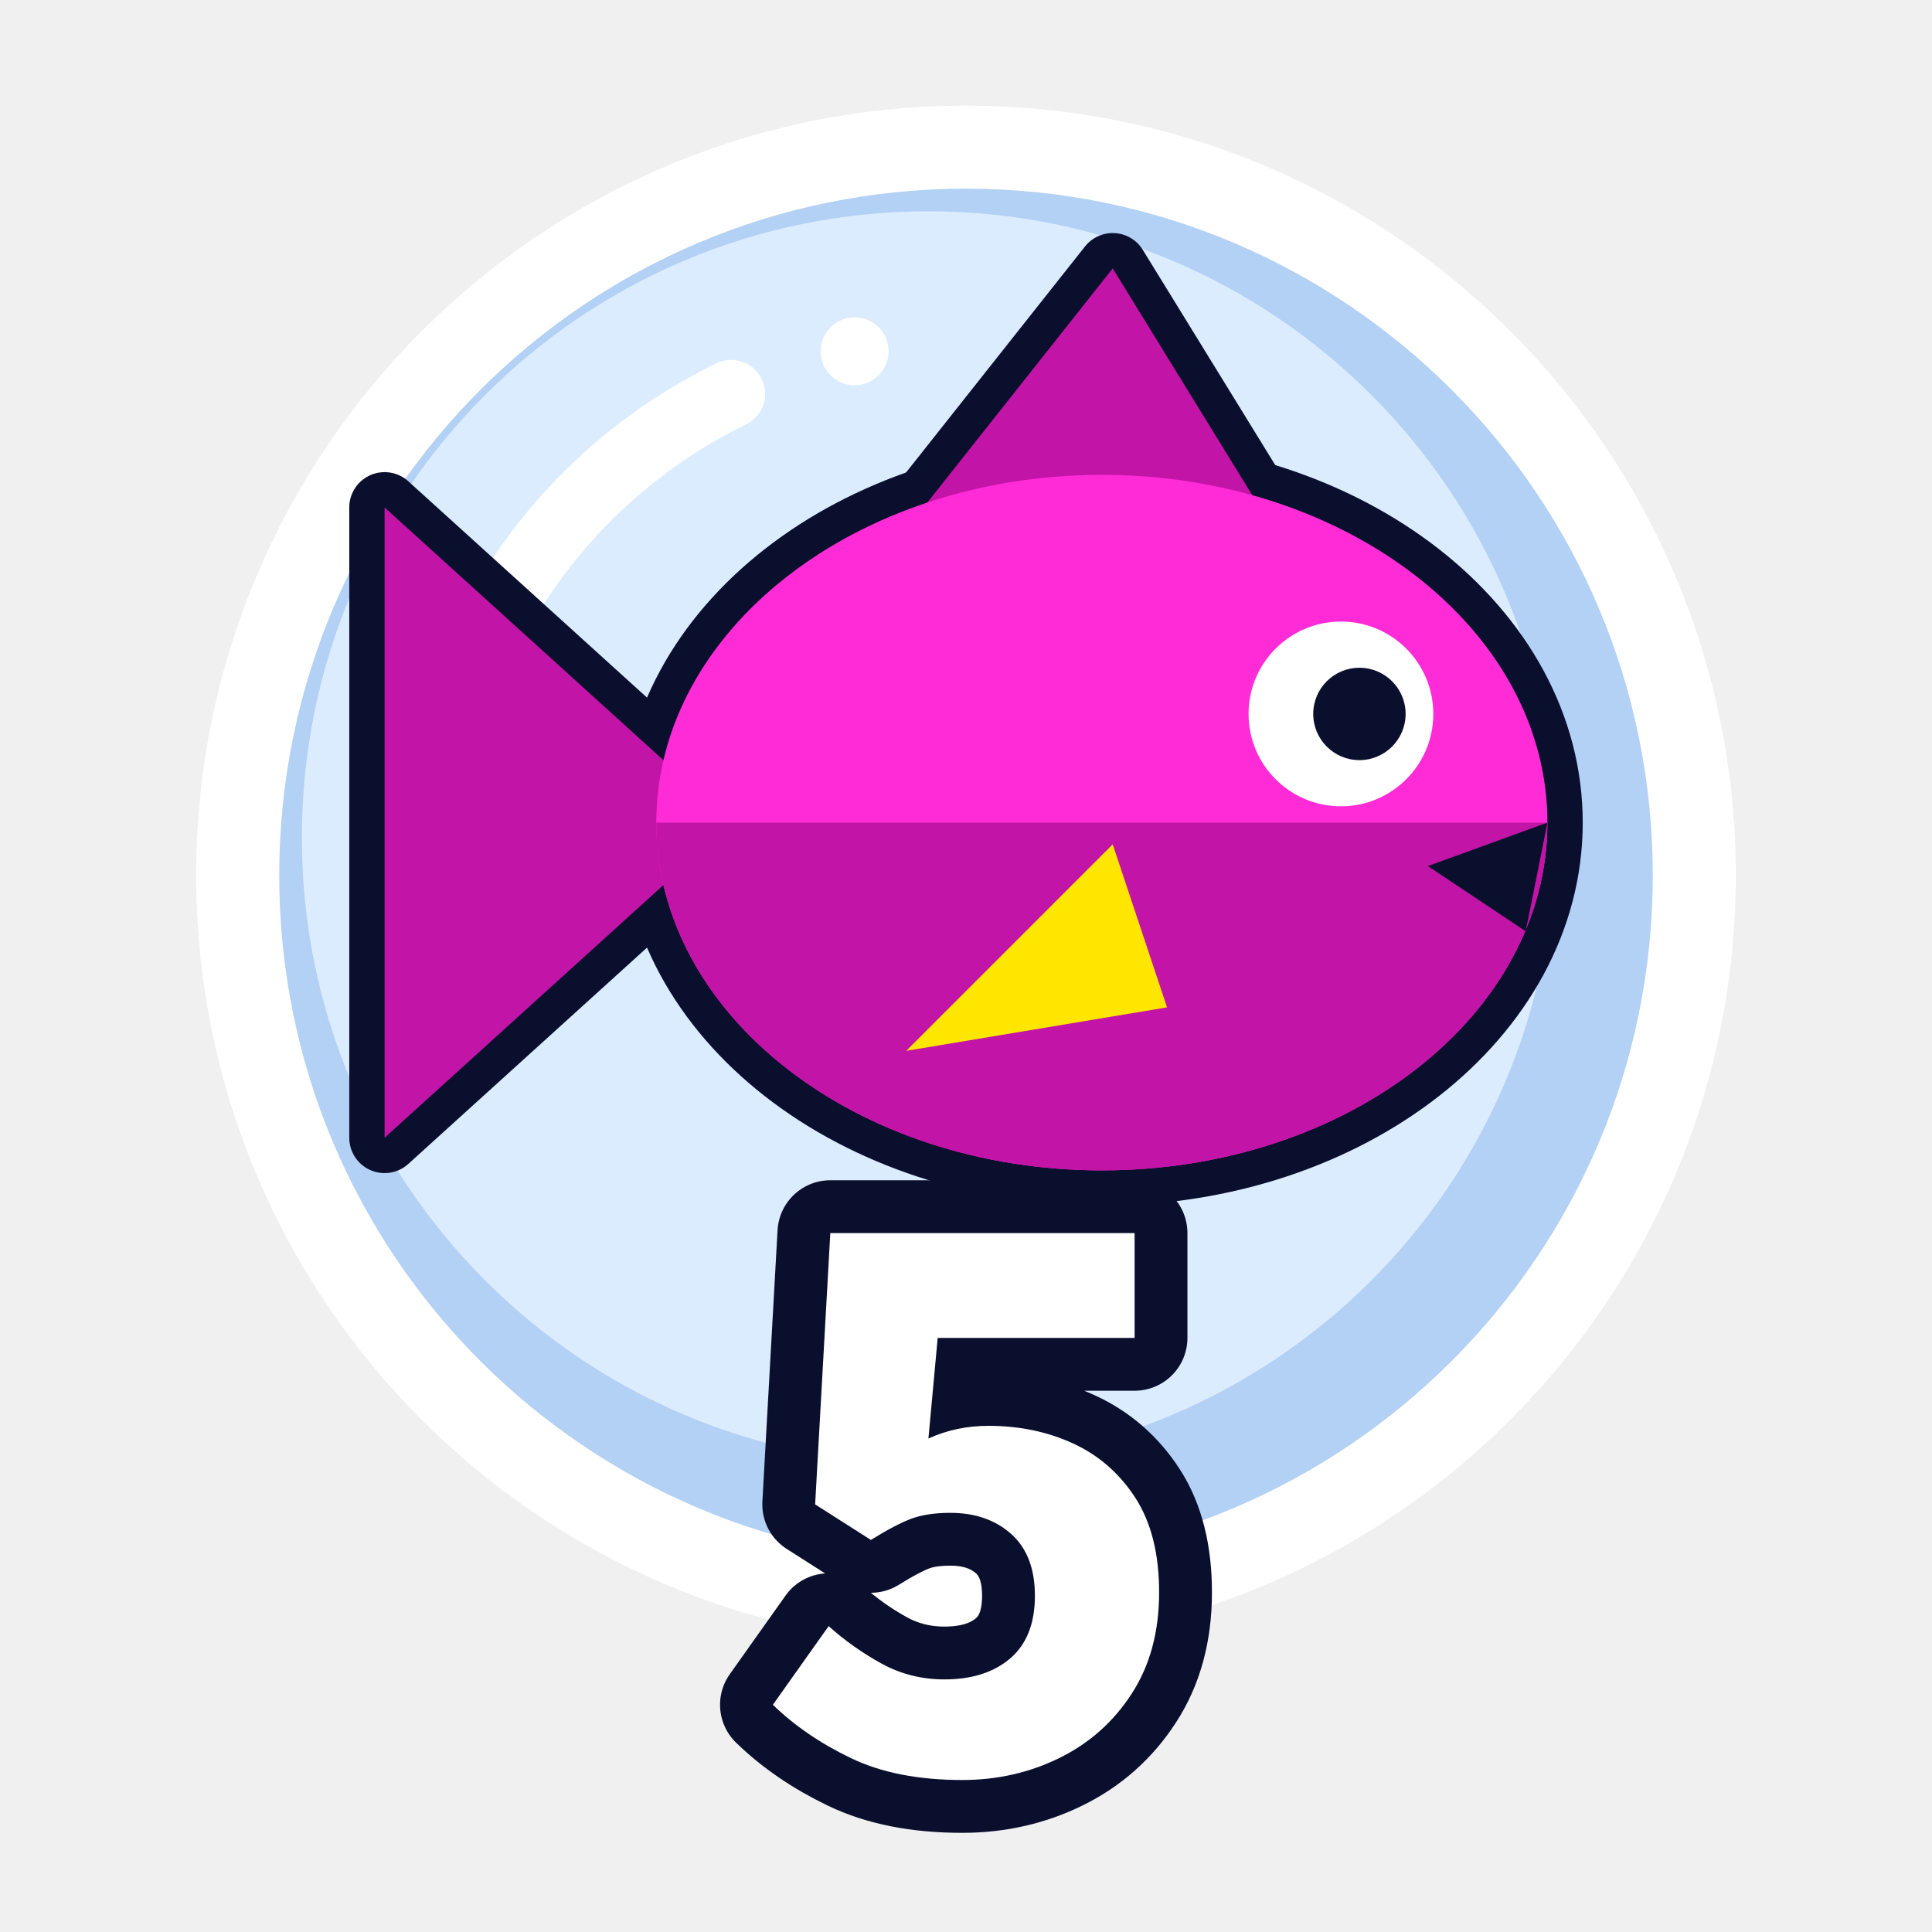
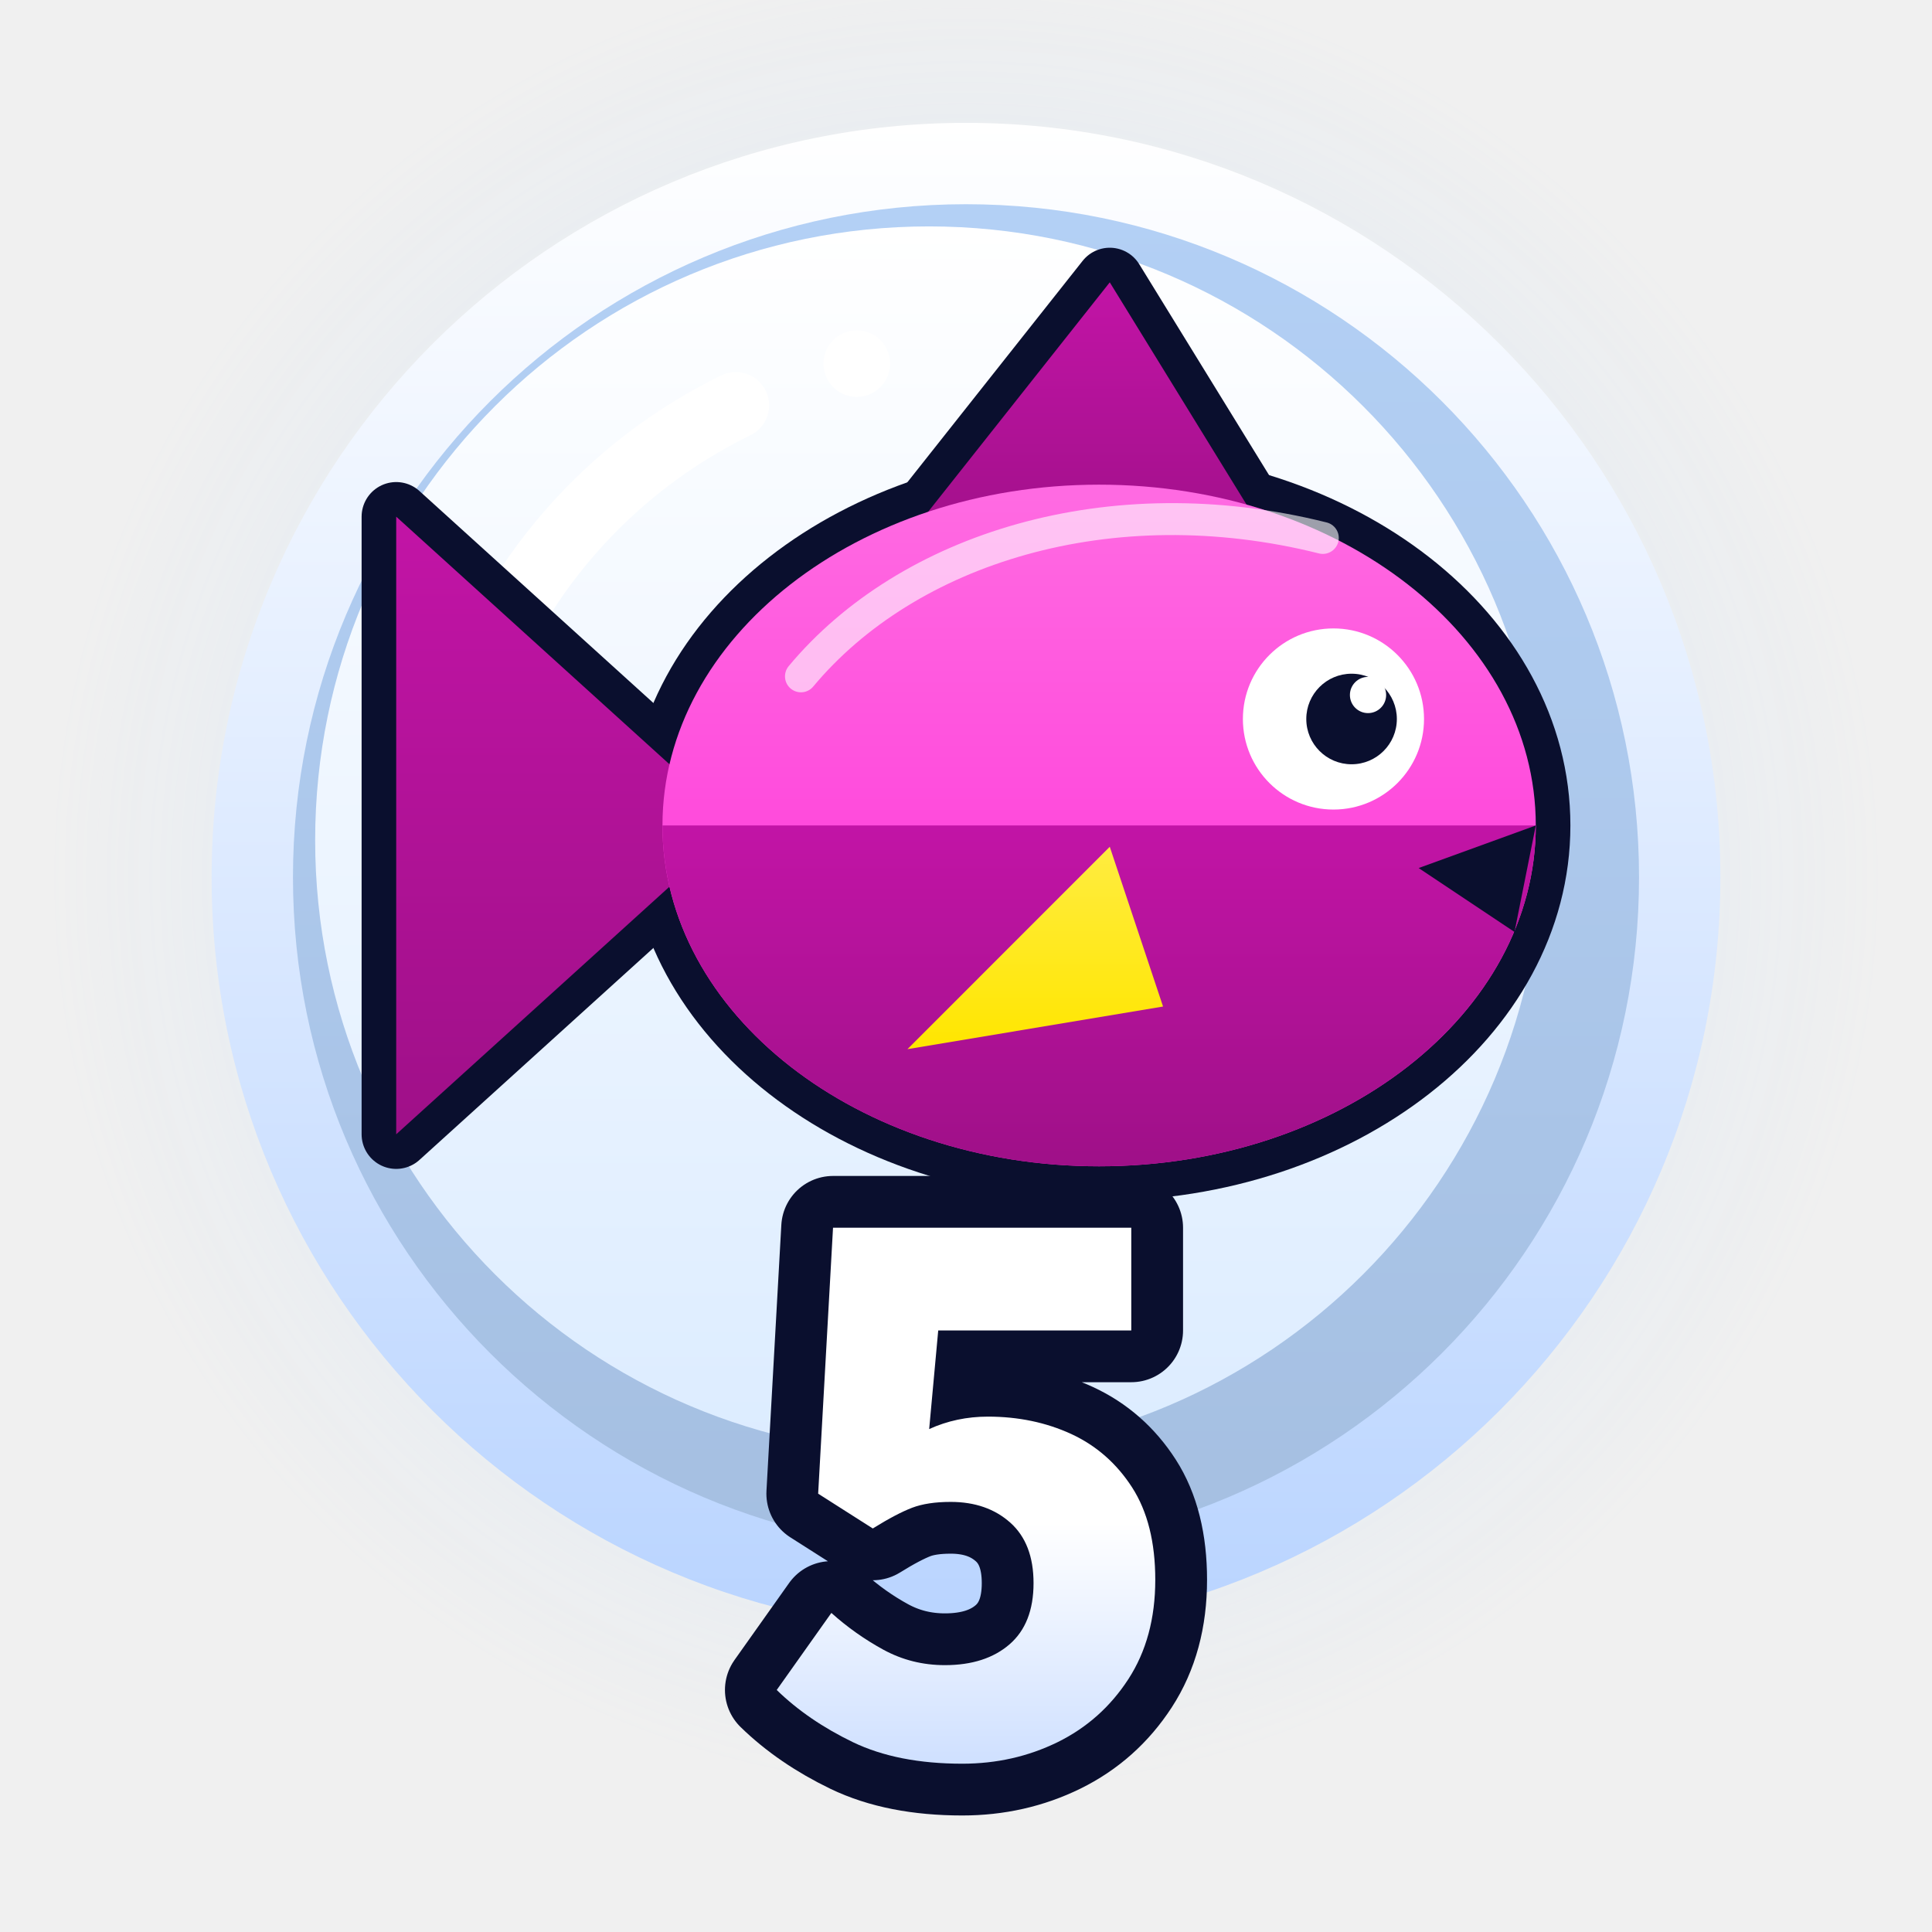
<svg xmlns="http://www.w3.org/2000/svg" width="256" height="256" viewBox="0 0 256 256">
+   <defs>
+     <radialGradient id="radial-gradient-1" cx="128" cy="116.24" r="121.52" gradientUnits="userSpaceOnUse">
+       <stop offset="0" stop-color="#8fc4ff" stop-opacity="0.34" />
+       <stop offset="0.55" stop-color="#8fc4ff" stop-opacity="0.153" />
+       <stop offset="1" stop-color="#8fc4ff" stop-opacity="0" />
+     </radialGradient>
+     <linearGradient id="linear-gradient-1" x1="128" y1="16.28" x2="128" y2="216.2" gradientUnits="userSpaceOnUse">
+       <stop offset="0" stop-color="#ffffff" />
+       <stop offset="1" stop-color="#b9d4ff" />
+     </linearGradient>
+     <linearGradient id="linear-gradient-2" x1="128" y1="27.06" x2="128" y2="205.42" gradientUnits="userSpaceOnUse">
+       <stop offset="0" stop-color="#b3d0f5" />
+       <stop offset="1" stop-color="#a5bfe1" />
+     </linearGradient>
+     <linearGradient id="linear-gradient-3" x1="123.1" y1="30" x2="123.1" y2="192.68" gradientUnits="userSpaceOnUse">
+       <stop offset="0" stop-color="#ffffff" />
+       <stop offset="1" stop-color="#dcecff" />
+     </linearGradient>
+     <linearGradient id="linear-gradient-4" x1="75.08" y1="68.46" x2="75.08" y2="150.3" gradientUnits="userSpaceOnUse">
+       <stop offset="0" stop-color="#c214a6" />
+       <stop offset="1" stop-color="#9f1088" />
+     </linearGradient>
+     <linearGradient id="linear-gradient-5" x1="144.93" y1="37.41" x2="144.93" y2="74.1" gradientUnits="userSpaceOnUse">
+       <stop offset="0" stop-color="#c214a6" />
+       <stop offset="1" stop-color="#9f1088" />
+     </linearGradient>
+     <linearGradient id="linear-gradient-6" x1="145.64" y1="64.22" x2="145.64" y2="154.54" gradientUnits="userSpaceOnUse">
+       <stop offset="0" stop-color="#ff6be2" />
+       <stop offset="1" stop-color="#ff2bd6" />
+     </linearGradient>
+     <linearGradient id="linear-gradient-7" x1="145.64" y1="109.38" x2="145.64" y2="154.54" gradientUnits="userSpaceOnUse">
+       <stop offset="0" stop-color="#c214a6" />
+       <stop offset="1" stop-color="#9f1088" />
+     </linearGradient>
+     <linearGradient id="linear-gradient-8" x1="137.17" y1="112.2" x2="137.17" y2="139.02" gradientUnits="userSpaceOnUse">
+       <stop offset="0" stop-color="#ffec40" />
+       <stop offset="1" stop-color="#ffe600" />
+     </linearGradient>
+     <linearGradient id="linear-gradient-9" x1="128" y1="162.68" x2="128" y2="233.7" gradientUnits="userSpaceOnUse">
+       <stop offset="0" stop-color="#ffffff" />
+       <stop offset="0.55" stop-color="#ffffff" />
+       <stop offset="1" stop-color="#cfe0ff" />
+     </linearGradient>
+   </defs>
  <g>
-     <circle cx="128" cy="116" r="102" fill="#ffffff" />
-     <circle cx="128" cy="116" r="91" fill="#b3d0f5" />
-     <circle cx="123" cy="111" r="83" fill="#dcecff" />
-     <path d="M60.47 94.06 C66.42 75.74 79.57 60.63 96.88 52.19" fill="none" stroke="#ffffff" stroke-width="9" stroke-linecap="round" stroke-linejoin="round" />
-     <circle cx="113.24" cy="46.55" r="4.5" fill="#ffffff" />
    <g>
-       <polygon points="97.04,109 50.96,67.24 50.96,150.76" fill="#0a0f2e" stroke="#0a0f2e" stroke-width="9.36" stroke-linecap="round" stroke-linejoin="round" />
-       <polygon points="120.08,70.12 147.44,35.56 170.48,73" fill="#0a0f2e" stroke="#0a0f2e" stroke-width="9.36" stroke-linecap="round" stroke-linejoin="round" />
-       <ellipse cx="146" cy="109" rx="59.04" ry="46.08" fill="#0a0f2e" stroke="#0a0f2e" stroke-width="9.36" stroke-linecap="round" stroke-linejoin="round" />
-       <polygon points="97.04,109 50.96,67.24 50.96,150.76" fill="#c214a6" />
-       <polygon points="120.08,70.12 147.44,35.56 170.48,73" fill="#c214a6" />
-       <ellipse cx="146" cy="109" rx="59.04" ry="46.08" fill="#ff2bd6" />
-       <path d="M86.96 109 C86.96 134.45 113.39 155.08 146 155.08 C178.61 155.08 205.04 134.45 205.04 109 Z" fill="#c214a6" />
-       <polygon points="147.44,111.88 120.08,139.24 154.64,133.48" fill="#ffe600" />
-       <circle cx="177.68" cy="94.6" r="12.24" fill="#ffffff" />
-       <circle cx="180.13" cy="94.6" r="6.12" fill="#0a0f2e" />
-       <polygon points="205.04,109 189.2,114.76 202.16,123.4" fill="#0a0f2e" />
-     </g>
-     <g>
-       <path d="M127.5 235.86 C121.67 235.86 116.74 234.89 112.71 232.94 C108.68 231 105.25 228.65 102.41 225.89 L109.8 215.47 C111.97 217.41 114.32 219.07 116.86 220.46 C119.39 221.84 122.16 222.53 125.14 222.53 C128.8 222.53 131.71 221.59 133.88 219.73 C136.05 217.86 137.13 215.1 137.13 211.44 C137.13 207.86 136.08 205.13 133.99 203.26 C131.9 201.4 129.21 200.46 125.93 200.46 C123.84 200.46 122.1 200.73 120.72 201.25 C119.34 201.77 117.57 202.7 115.4 204.05 L108.01 199.34 L110.02 163.39 L150.34 163.39 L150.34 177.28 L124.25 177.28 L123.02 190.61 C125.48 189.49 128.13 188.93 130.97 188.93 C135.07 188.93 138.83 189.71 142.22 191.28 C145.62 192.85 148.37 195.26 150.46 198.5 C152.55 201.75 153.59 205.91 153.59 210.99 C153.59 216.22 152.38 220.7 149.95 224.43 C147.53 228.17 144.33 231 140.38 232.94 C136.42 234.89 132.13 235.86 127.5 235.86 Z" fill="#0a0f2e" stroke="#0a0f2e" stroke-width="14" stroke-linecap="round" stroke-linejoin="round" />
-     </g>
-     <g>
-       <path d="M127.5 235.86 C121.67 235.86 116.74 234.89 112.71 232.94 C108.68 231 105.25 228.65 102.41 225.89 L109.8 215.47 C111.97 217.41 114.32 219.07 116.86 220.46 C119.39 221.84 122.16 222.53 125.14 222.53 C128.8 222.53 131.71 221.59 133.88 219.73 C136.05 217.86 137.13 215.1 137.13 211.44 C137.13 207.86 136.08 205.13 133.99 203.26 C131.9 201.4 129.21 200.46 125.93 200.46 C123.84 200.46 122.1 200.73 120.72 201.25 C119.34 201.77 117.57 202.7 115.4 204.05 L108.01 199.34 L110.02 163.39 L150.34 163.39 L150.34 177.28 L124.25 177.28 L123.02 190.61 C125.48 189.49 128.13 188.93 130.97 188.93 C135.07 188.93 138.83 189.71 142.22 191.28 C145.62 192.85 148.37 195.26 150.46 198.5 C152.55 201.75 153.59 205.91 153.59 210.99 C153.59 216.22 152.38 220.7 149.95 224.43 C147.53 228.17 144.33 231 140.38 232.94 C136.42 234.89 132.13 235.86 127.5 235.86 Z" fill="#ffffff" />
+       <circle cx="128" cy="116.24" r="121.52" fill="url(#radial-gradient-1)" />
+       <circle cx="128" cy="116.24" r="99.96" fill="url(#linear-gradient-1)" />
+       <circle cx="128" cy="116.24" r="89.18" fill="url(#linear-gradient-2)" />
+       <circle cx="123.1" cy="111.34" r="81.34" fill="url(#linear-gradient-3)" />
+       <path d="M61.82 94.74 C67.66 76.79 80.54 61.98 97.5 53.71" fill="none" stroke="#ffffff" stroke-width="8.82" stroke-linecap="round" stroke-linejoin="round" />
+       <circle cx="113.53" cy="48.18" r="4.41" fill="#ffffff" />
+       <g>
+         <polygon points="97.66,109.38 52.5,68.46 52.5,150.3" fill="#0a0f2e" stroke="#0a0f2e" stroke-width="9.17" stroke-linecap="round" stroke-linejoin="round" />
+         <polygon points="120.24,71.28 147.05,37.41 169.63,74.1" fill="#0a0f2e" stroke="#0a0f2e" stroke-width="9.17" stroke-linecap="round" stroke-linejoin="round" />
+         <ellipse cx="145.64" cy="109.38" rx="57.86" ry="45.16" fill="#0a0f2e" stroke="#0a0f2e" stroke-width="9.17" stroke-linecap="round" stroke-linejoin="round" />
+         <polygon points="97.66,109.38 52.5,68.46 52.5,150.3" fill="url(#linear-gradient-4)" />
+         <polygon points="120.24,71.28 147.05,37.41 169.63,74.1" fill="url(#linear-gradient-5)" />
+         <ellipse cx="145.64" cy="109.38" rx="57.86" ry="45.16" fill="url(#linear-gradient-6)" />
+         <path d="M87.78 109.38 C87.78 134.32 113.69 154.54 145.64 154.54 C177.59 154.54 203.5 134.32 203.5 109.38 Z" fill="url(#linear-gradient-7)" />
+         <polygon points="147.05,112.2 120.24,139.02 154.11,133.37" fill="url(#linear-gradient-8)" />
+         <circle cx="176.69" cy="95.27" r="12" fill="#ffffff" />
+         <circle cx="179.09" cy="95.27" r="6" fill="#0a0f2e" />
+         <polygon points="203.5,109.38 187.98,115.02 200.68,123.49" fill="#0a0f2e" />
+         <path d="M106.13 89.62 C120.24 72.69 147.05 64.22 175.28 71.28" fill="none" stroke="#ffffff" stroke-width="4.23" stroke-linecap="round" stroke-linejoin="round" opacity="0.6" />
+         <circle cx="181.27" cy="92.09" r="2.4" fill="#ffffff" />
+       </g>
+       <g>
+         <path d="M127.51 233.7 C121.8 233.7 116.97 232.75 113.02 230.85 C109.07 228.94 105.7 226.64 102.92 223.93 L110.16 213.72 C112.29 215.63 114.59 217.25 117.08 218.61 C119.57 219.96 122.27 220.64 125.2 220.64 C128.79 220.64 131.64 219.72 133.76 217.89 C135.88 216.06 136.95 213.36 136.95 209.77 C136.95 206.26 135.92 203.59 133.87 201.76 C131.82 199.93 129.19 199.01 125.97 199.01 C123.92 199.01 122.22 199.27 120.87 199.78 C119.51 200.3 117.77 201.21 115.65 202.53 L108.41 197.92 L110.38 162.68 L149.9 162.68 L149.9 176.29 L124.32 176.29 L123.12 189.36 C125.53 188.26 128.13 187.71 130.91 187.71 C134.93 187.71 138.61 188.48 141.94 190.01 C145.27 191.55 147.96 193.91 150.01 197.09 C152.06 200.28 153.08 204.36 153.08 209.33 C153.08 214.45 151.89 218.84 149.51 222.5 C147.13 226.16 144.01 228.94 140.13 230.85 C136.25 232.75 132.04 233.7 127.51 233.7 Z" fill="#0a0f2e" stroke="#0a0f2e" stroke-width="13.72" stroke-linecap="round" stroke-linejoin="round" />
+       </g>
+       <g>
+         <path d="M127.51 233.7 C121.8 233.7 116.97 232.75 113.02 230.85 C109.07 228.94 105.7 226.64 102.92 223.93 L110.16 213.72 C112.29 215.63 114.59 217.25 117.08 218.61 C119.57 219.96 122.27 220.64 125.2 220.64 C128.79 220.64 131.64 219.72 133.76 217.89 C135.88 216.06 136.95 213.36 136.95 209.77 C136.95 206.26 135.92 203.59 133.87 201.76 C131.82 199.93 129.19 199.01 125.97 199.01 C123.92 199.01 122.22 199.27 120.87 199.78 C119.51 200.3 117.77 201.21 115.65 202.53 L108.41 197.92 L110.38 162.68 L149.9 162.68 L149.9 176.29 L124.32 176.29 L123.12 189.36 C125.53 188.26 128.13 187.71 130.91 187.71 C134.93 187.71 138.61 188.48 141.94 190.01 C145.27 191.55 147.96 193.91 150.01 197.09 C152.06 200.28 153.08 204.36 153.08 209.33 C153.08 214.45 151.89 218.84 149.51 222.5 C147.13 226.16 144.01 228.94 140.13 230.85 C136.25 232.75 132.04 233.7 127.51 233.7 Z" fill="url(#linear-gradient-9)" />
+       </g>
    </g>
  </g>
</svg>
